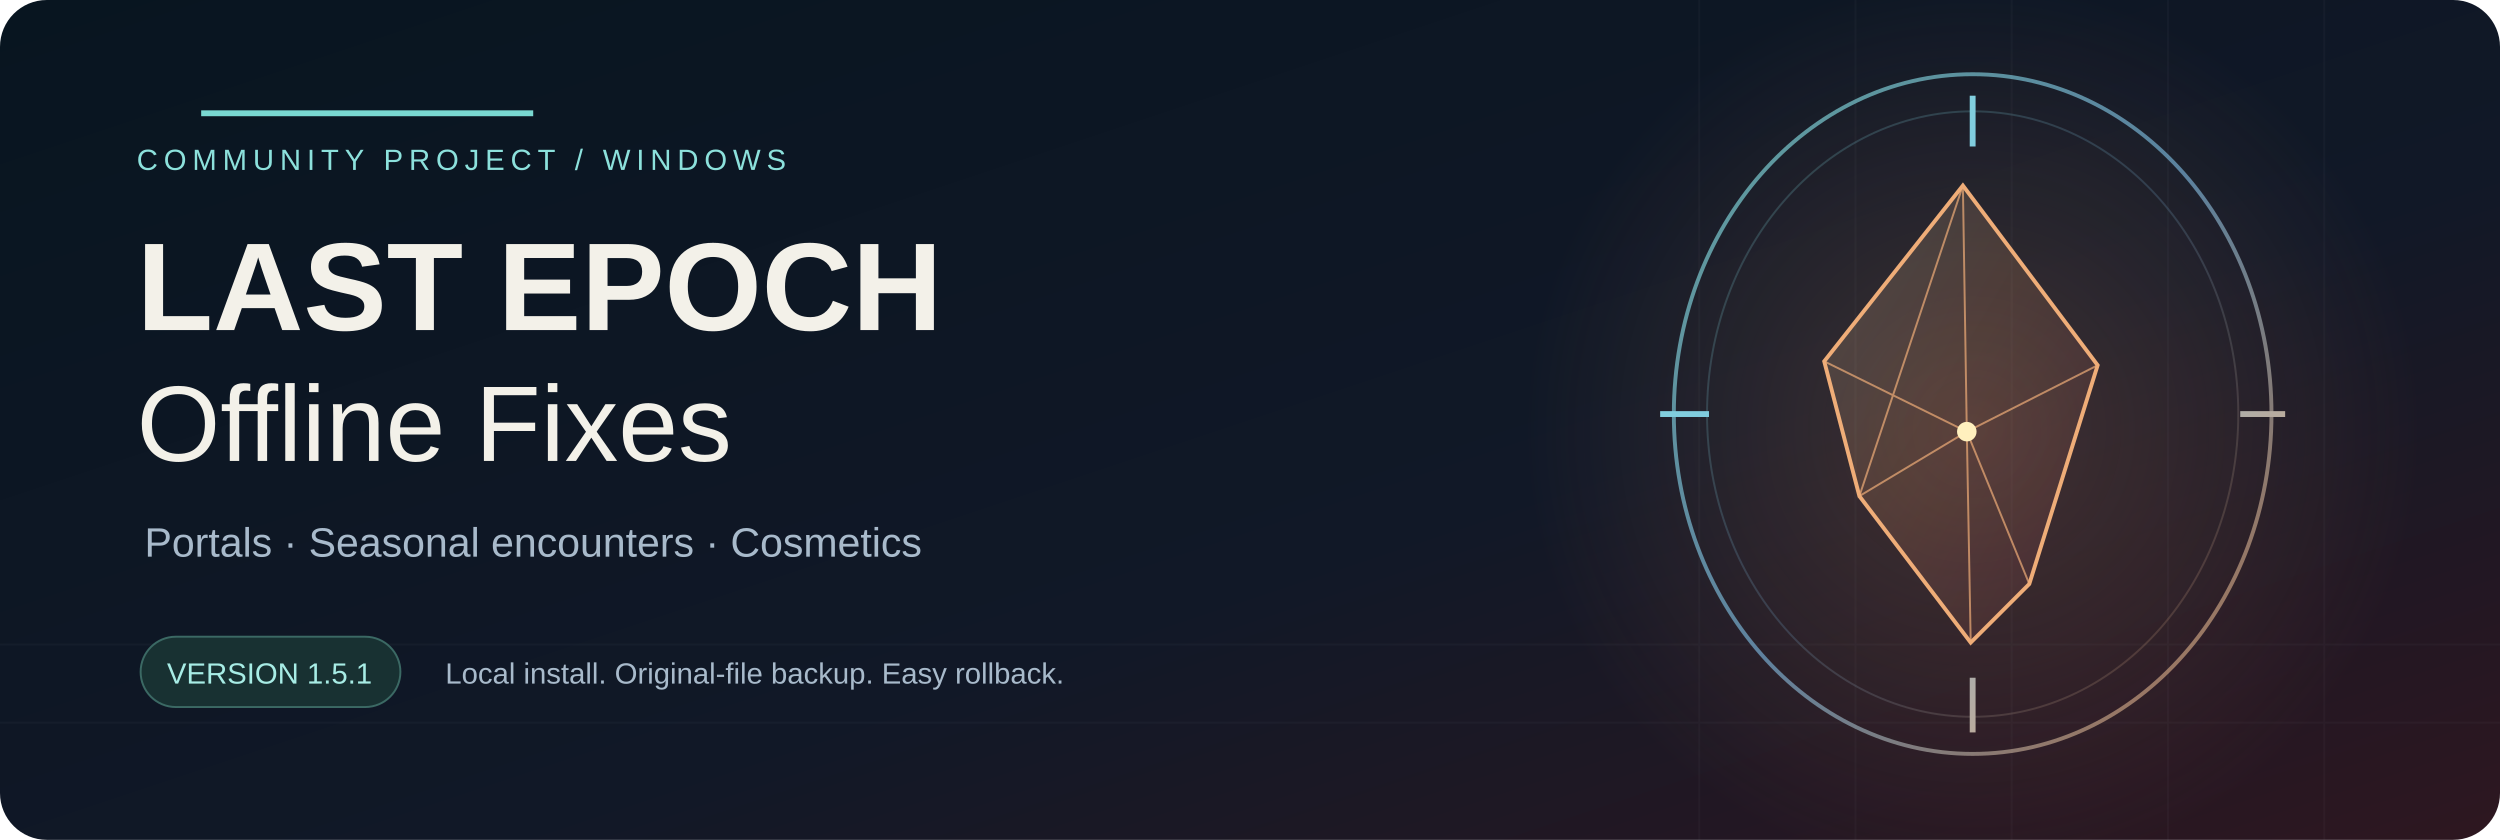
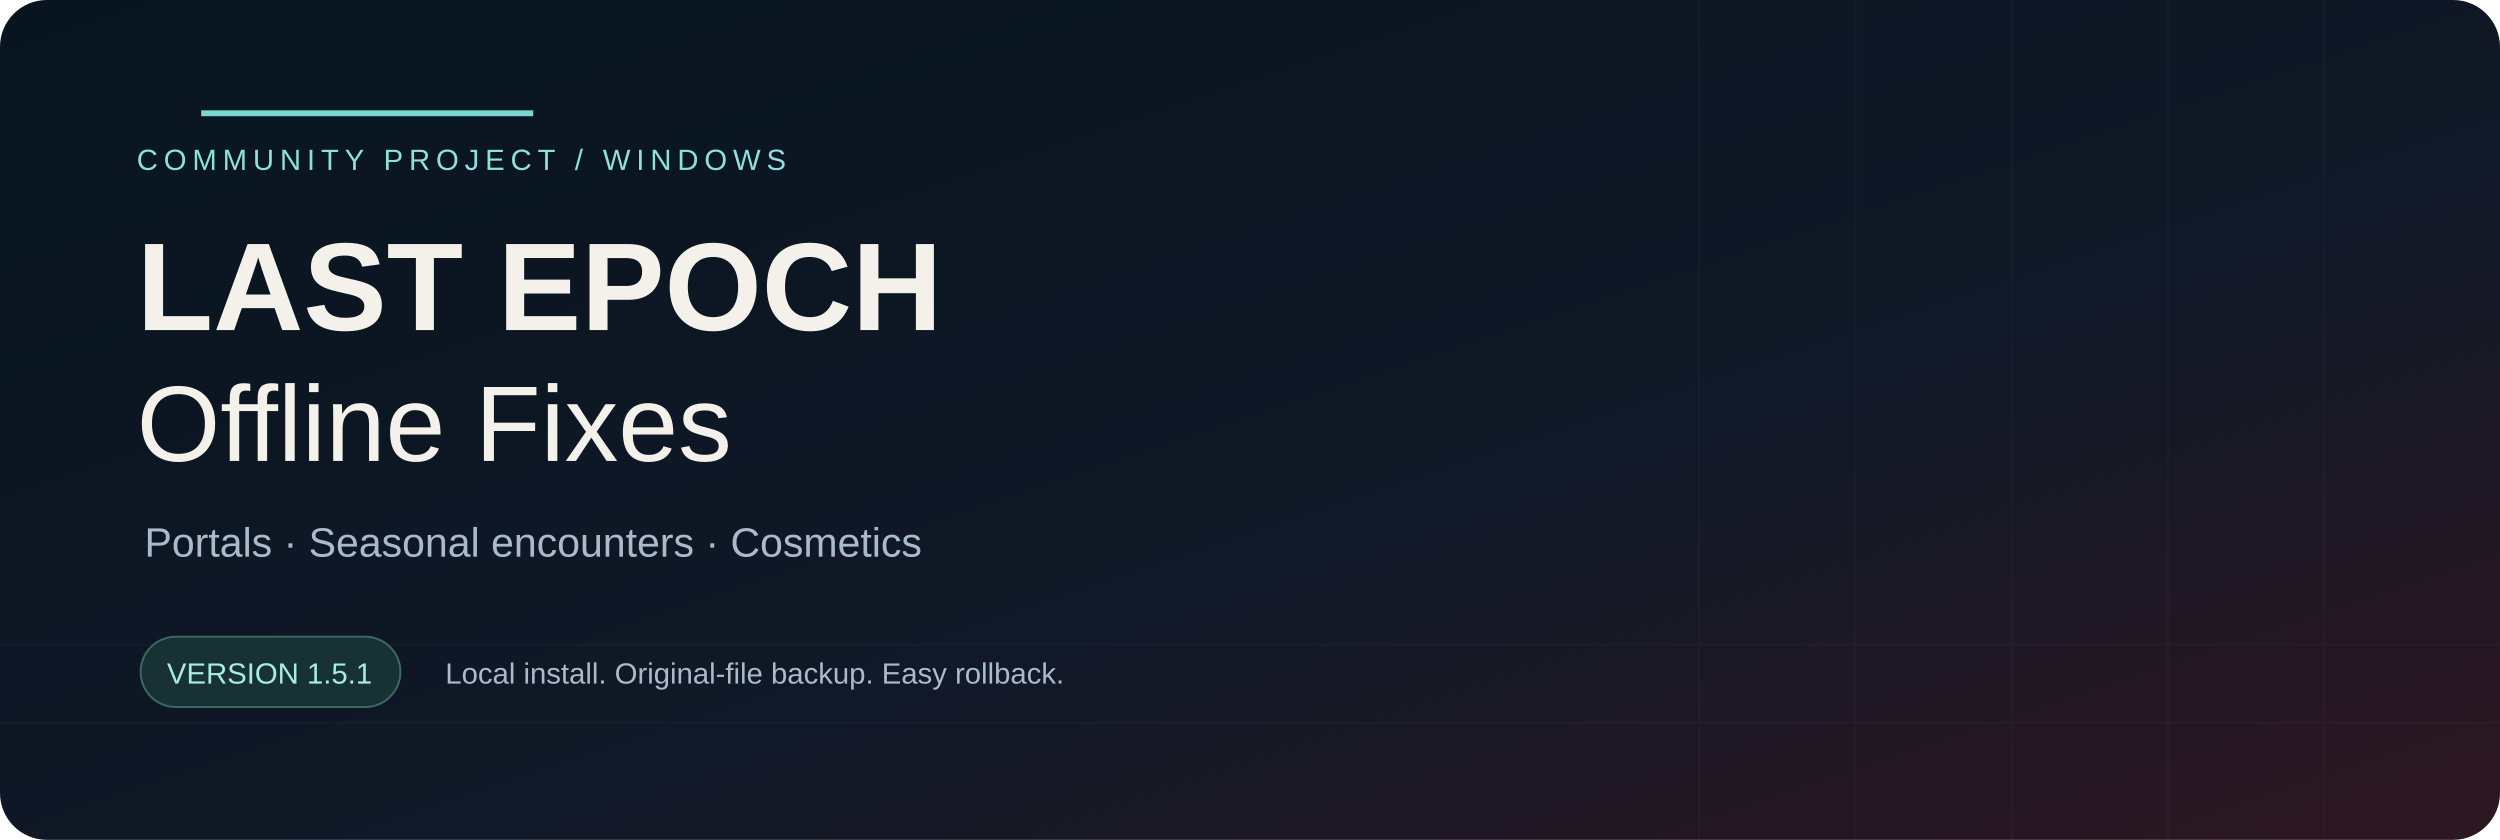
<svg xmlns="http://www.w3.org/2000/svg" width="1280" height="430" viewBox="0 0 1280 430" role="img" aria-labelledby="title desc">
  <defs>
    <linearGradient id="bg" x2="1" y2="1">
      <stop stop-color="#081520" />
      <stop offset=".6" stop-color="#111827" />
      <stop offset="1" stop-color="#2e1720" />
    </linearGradient>
-     <linearGradient id="ring" x2="1" y2="1">
-       <stop stop-color="#86e9e0" />
-       <stop offset=".5" stop-color="#7cb6dd" />
-       <stop offset="1" stop-color="#f6a15f" />
-     </linearGradient>
-     <linearGradient id="gem" x2="1" y2="1">
-       <stop stop-color="#fff2cb" />
-       <stop offset=".45" stop-color="#f0a36a" />
-       <stop offset="1" stop-color="#863855" />
-     </linearGradient>
-     <radialGradient id="halo">
-       <stop stop-color="#df8b60" stop-opacity=".22" />
-       <stop offset="1" stop-color="#df8b60" stop-opacity="0" />
-     </radialGradient>
  </defs>
  <rect width="1280" height="430" rx="24" fill="url(#bg)" />
  <path d="M0 330H1280M0 370H1280M870 0V430M950 0V430M1030 0V430M1110 0V430M1190 0V430" stroke="#bdd3e2" opacity=".035" />
-   <circle cx="1010" cy="220" r="230" fill="url(#halo)" />
-   <ellipse cx="1010" cy="212" rx="153" ry="174" fill="none" stroke="url(#ring)" stroke-width="2" opacity=".65" />
-   <ellipse cx="1010" cy="212" rx="136" ry="155" fill="none" stroke="url(#ring)" stroke-width="1" opacity=".2" />
-   <path d="M1010 49V75M1010 347V375M850 212H875M1147 212H1170" stroke="url(#ring)" stroke-width="3" />
-   <path d="M1005 95L1074 187L1039 299L1009 329L952 254L934 185Z" fill="url(#gem)" fill-opacity=".16" stroke="#efad78" stroke-width="2" />
-   <path d="M1005 95L1007 221L1074 187M1007 221L1039 299M1007 221L934 185M1007 221L1009 329M1005 95L952 254L1007 221" fill="none" stroke="#efad78" opacity=".7" />
-   <circle cx="1007" cy="221" r="5" fill="#fff0be" />
  <path d="M103 58H273" stroke="#79d8d1" stroke-width="3" />
  <text x="70" y="87" fill="#8ce1dc" font-family="Segoe UI,Arial,sans-serif" font-size="15" letter-spacing="3">COMMUNITY PROJECT / WINDOWS</text>
  <text x="70" y="169" fill="#f3f1e9" font-family="Segoe UI,Arial,sans-serif" font-weight="700" font-size="64">LAST EPOCH</text>
  <text x="70" y="236" fill="#f3f1e9" font-family="Segoe UI,Arial,sans-serif" font-weight="300" font-size="55">Offline Fixes</text>
  <text x="74" y="285" fill="#a8bacb" font-family="Segoe UI,Arial,sans-serif" font-size="21">Portals · Seasonal encounters · Cosmetics</text>
  <rect x="72" y="326" width="133" height="36" rx="18" fill="#183132" stroke="#3b6964" />
  <text x="138" y="350" text-anchor="middle" fill="#a7ece5" font-family="Segoe UI,Arial,sans-serif" font-size="15">VERSION 1.5.1</text>
  <text x="228" y="350" fill="#a8bacb" font-family="Segoe UI,Arial,sans-serif" font-size="15">Local install. Original-file backup. Easy rollback.</text>
</svg>
